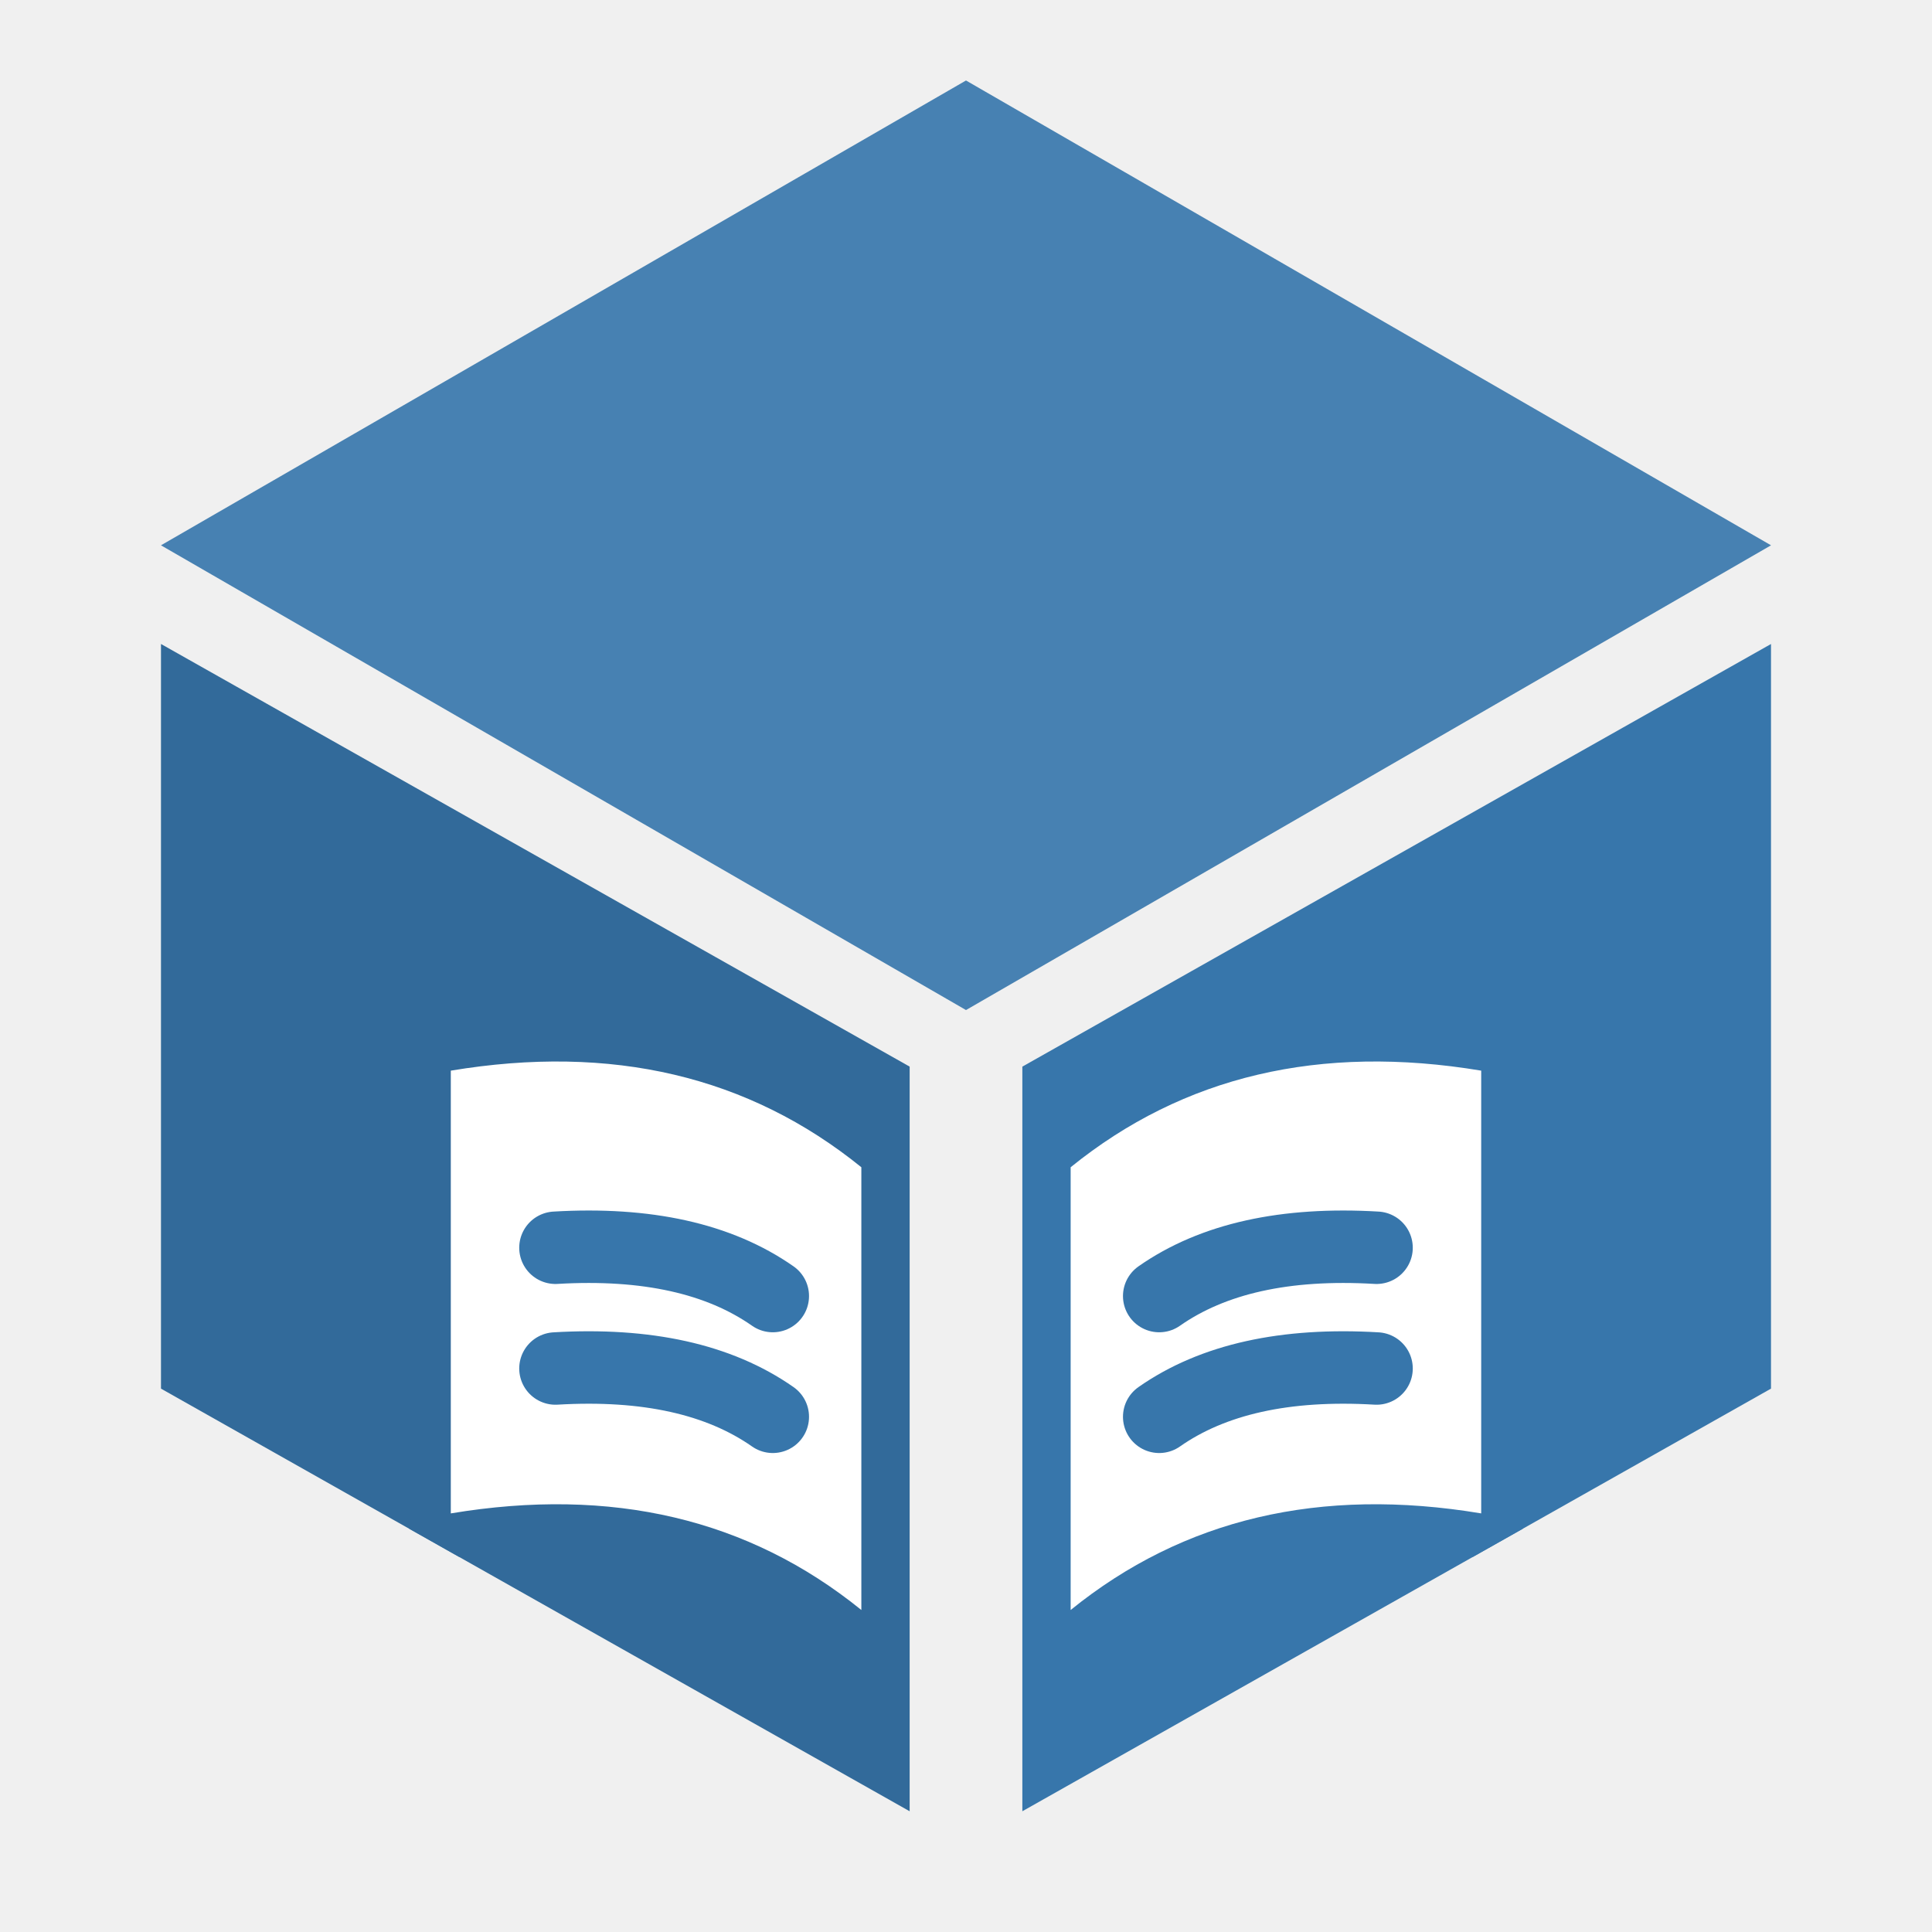
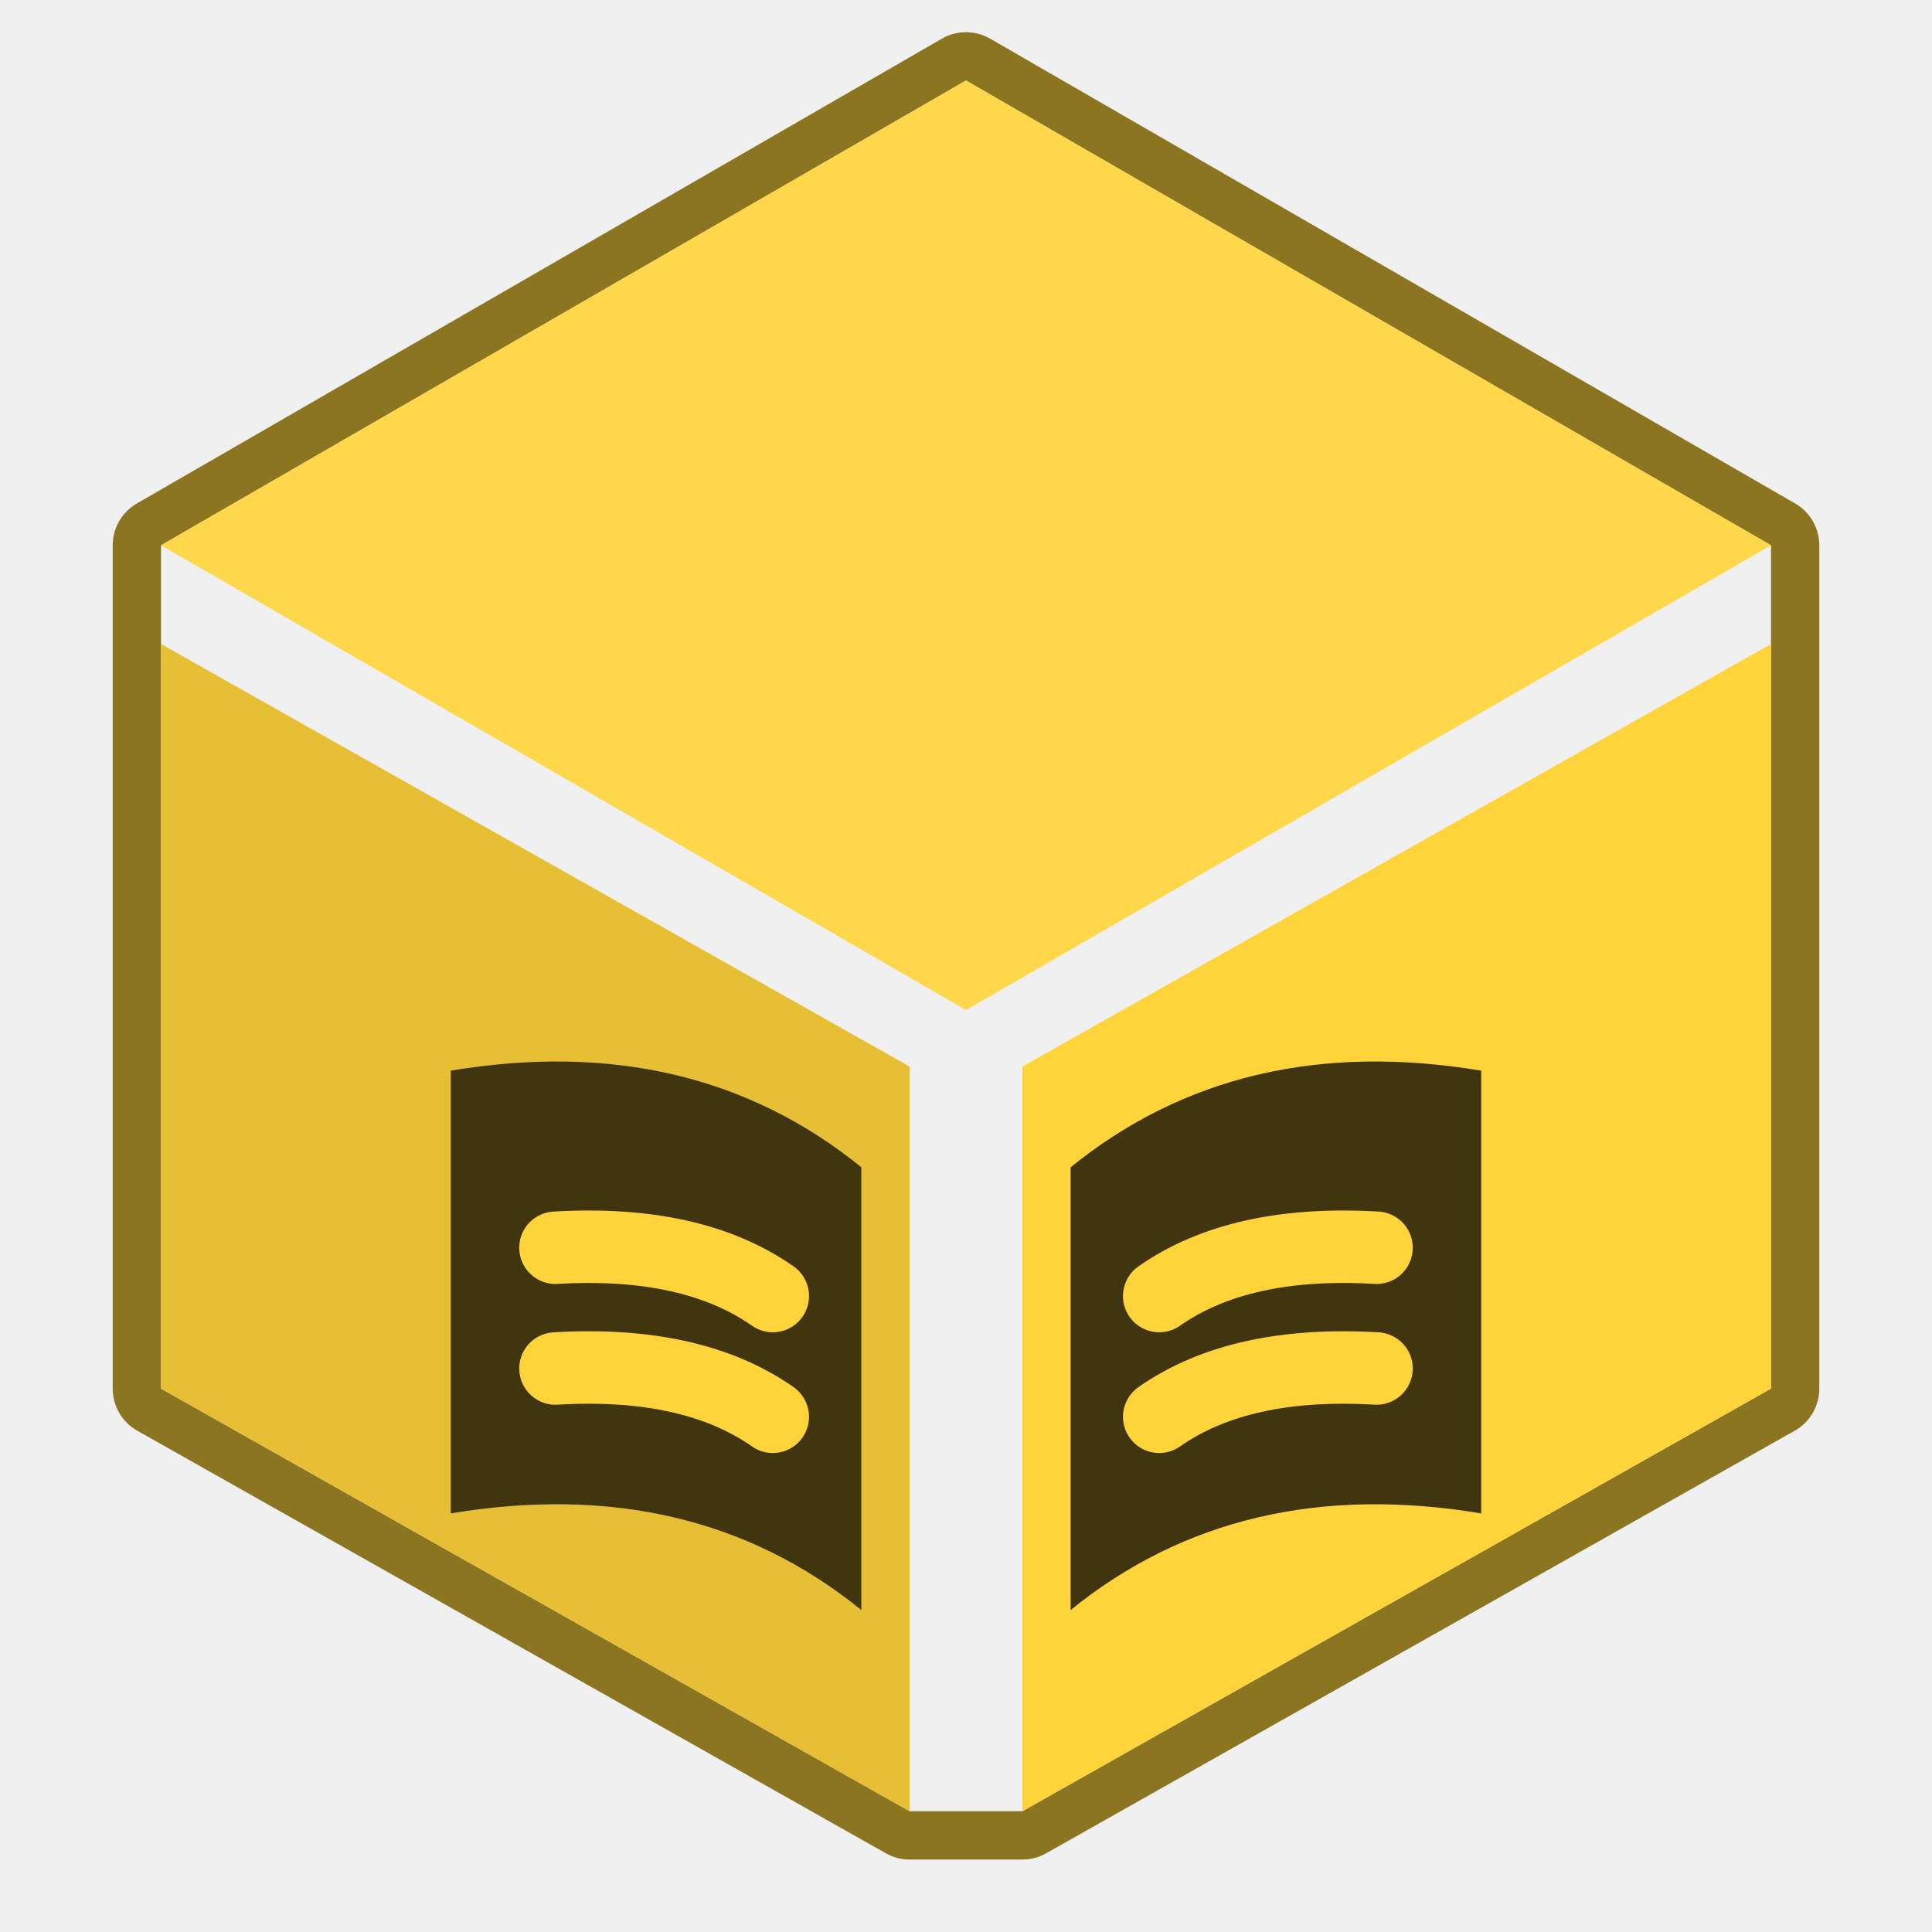
- <svg xmlns="http://www.w3.org/2000/svg" viewBox="0 0 24 24" color="#3776AB" role="img" aria-labelledby="cubrid-cookbook-python-title cubrid-cookbook-python-desc">
+ <svg xmlns="http://www.w3.org/2000/svg" viewBox="0 0 24 24" color="#FFD43B" role="img" aria-labelledby="cubrid-cookbook-python-title cubrid-cookbook-python-desc">
+   <clipPath id="cubrid-cookbook-python-outside">
+     <path d="M 0 0 H 24 V 24 H 0 Z M 12 1 L 22 6.774 L 22 17.25 L 12.7 22.5 L 11.3 22.5 L 2 17.25 L 2 6.774 Z" clip-rule="evenodd" />
+   </clipPath>
+   <path d="M 12 1 L 22 6.774 L 22 17.25 L 12.7 22.5 L 11.3 22.5 L 2 17.25 L 2 6.774 Z" fill="none" stroke="#8C7520" stroke-width="1.2" stroke-linejoin="round" clip-path="url(#cubrid-cookbook-python-outside)" />
  <clipPath id="cubrid-cookbook-python-cube">
    <path d="M 12 1 L 22 6.774 L 22 17.25 L 12.7 22.5 L 11.3 22.5 L 2 17.25 L 2 6.774 Z" />
  </clipPath>
  <path d="M 12 1 L 22 6.774 L 12 12.547 L 2 6.774 Z" fill="currentColor" />
  <path d="M 2 8 L 11.3 13.25 L 11.3 22.5 L 2 17.25 Z" fill="currentColor" />
  <path d="M 12.7 13.25 L 22 8 L 22 17.25 L 12.7 22.5 Z" fill="currentColor" />
  <g clip-path="url(#cubrid-cookbook-python-cube)">
    <path d="M 5.6 13.3 Q 8.6 12.8 10.7 14.5 L 10.7 20.0 Q 8.6 18.3 5.6 18.8 Z M 18.4 13.3 Q 15.4 12.8 13.3 14.5 L 13.3 20.0 Q 15.4 18.3 18.4 18.8 Z" fill="currentColor" stroke="currentColor" stroke-width="1.1" stroke-linejoin="round" />
    <path d="M 6.9 15.5 Q 8.6 15.4 9.6 16.1 M 6.9 17.0 Q 8.6 16.9 9.6 17.6 M 17.1 15.5 Q 15.4 15.4 14.4 16.1 M 17.1 17.0 Q 15.4 16.9 14.4 17.6" fill="none" stroke="currentColor" stroke-width="0.9" stroke-linecap="round" />
  </g>
  <path d="M 12 1 L 22 6.774 L 12 12.547 L 2 6.774 Z" fill="#fff" opacity="0.08" />
  <path d="M 2 8 L 11.3 13.25 L 11.3 22.5 L 2 17.25 Z" fill="#000" opacity="0.10" />
  <g clip-path="url(#cubrid-cookbook-python-cube)">
-     <path d="M 5.6 13.3 Q 8.6 12.8 10.7 14.5 L 10.7 20.0 Q 8.6 18.3 5.6 18.8 Z M 18.4 13.3 Q 15.4 12.8 13.3 14.5 L 13.3 20.0 Q 15.4 18.3 18.4 18.8 Z" fill="#fff" />
+     <path d="M 5.6 13.3 Q 8.6 12.8 10.7 14.5 L 10.7 20.0 Q 8.6 18.3 5.6 18.8 Z M 18.4 13.3 Q 15.4 12.8 13.3 14.5 L 13.3 20.0 Q 15.4 18.3 18.4 18.8 Z" fill="#40350F" />
    <path d="M 6.9 15.5 Q 8.6 15.4 9.6 16.1 M 6.9 17.0 Q 8.6 16.9 9.6 17.6 M 17.1 15.5 Q 15.4 15.4 14.4 16.1 M 17.1 17.0 Q 15.4 16.9 14.4 17.6" fill="none" stroke="currentColor" stroke-width="0.9" stroke-linecap="round" />
  </g>
</svg>
